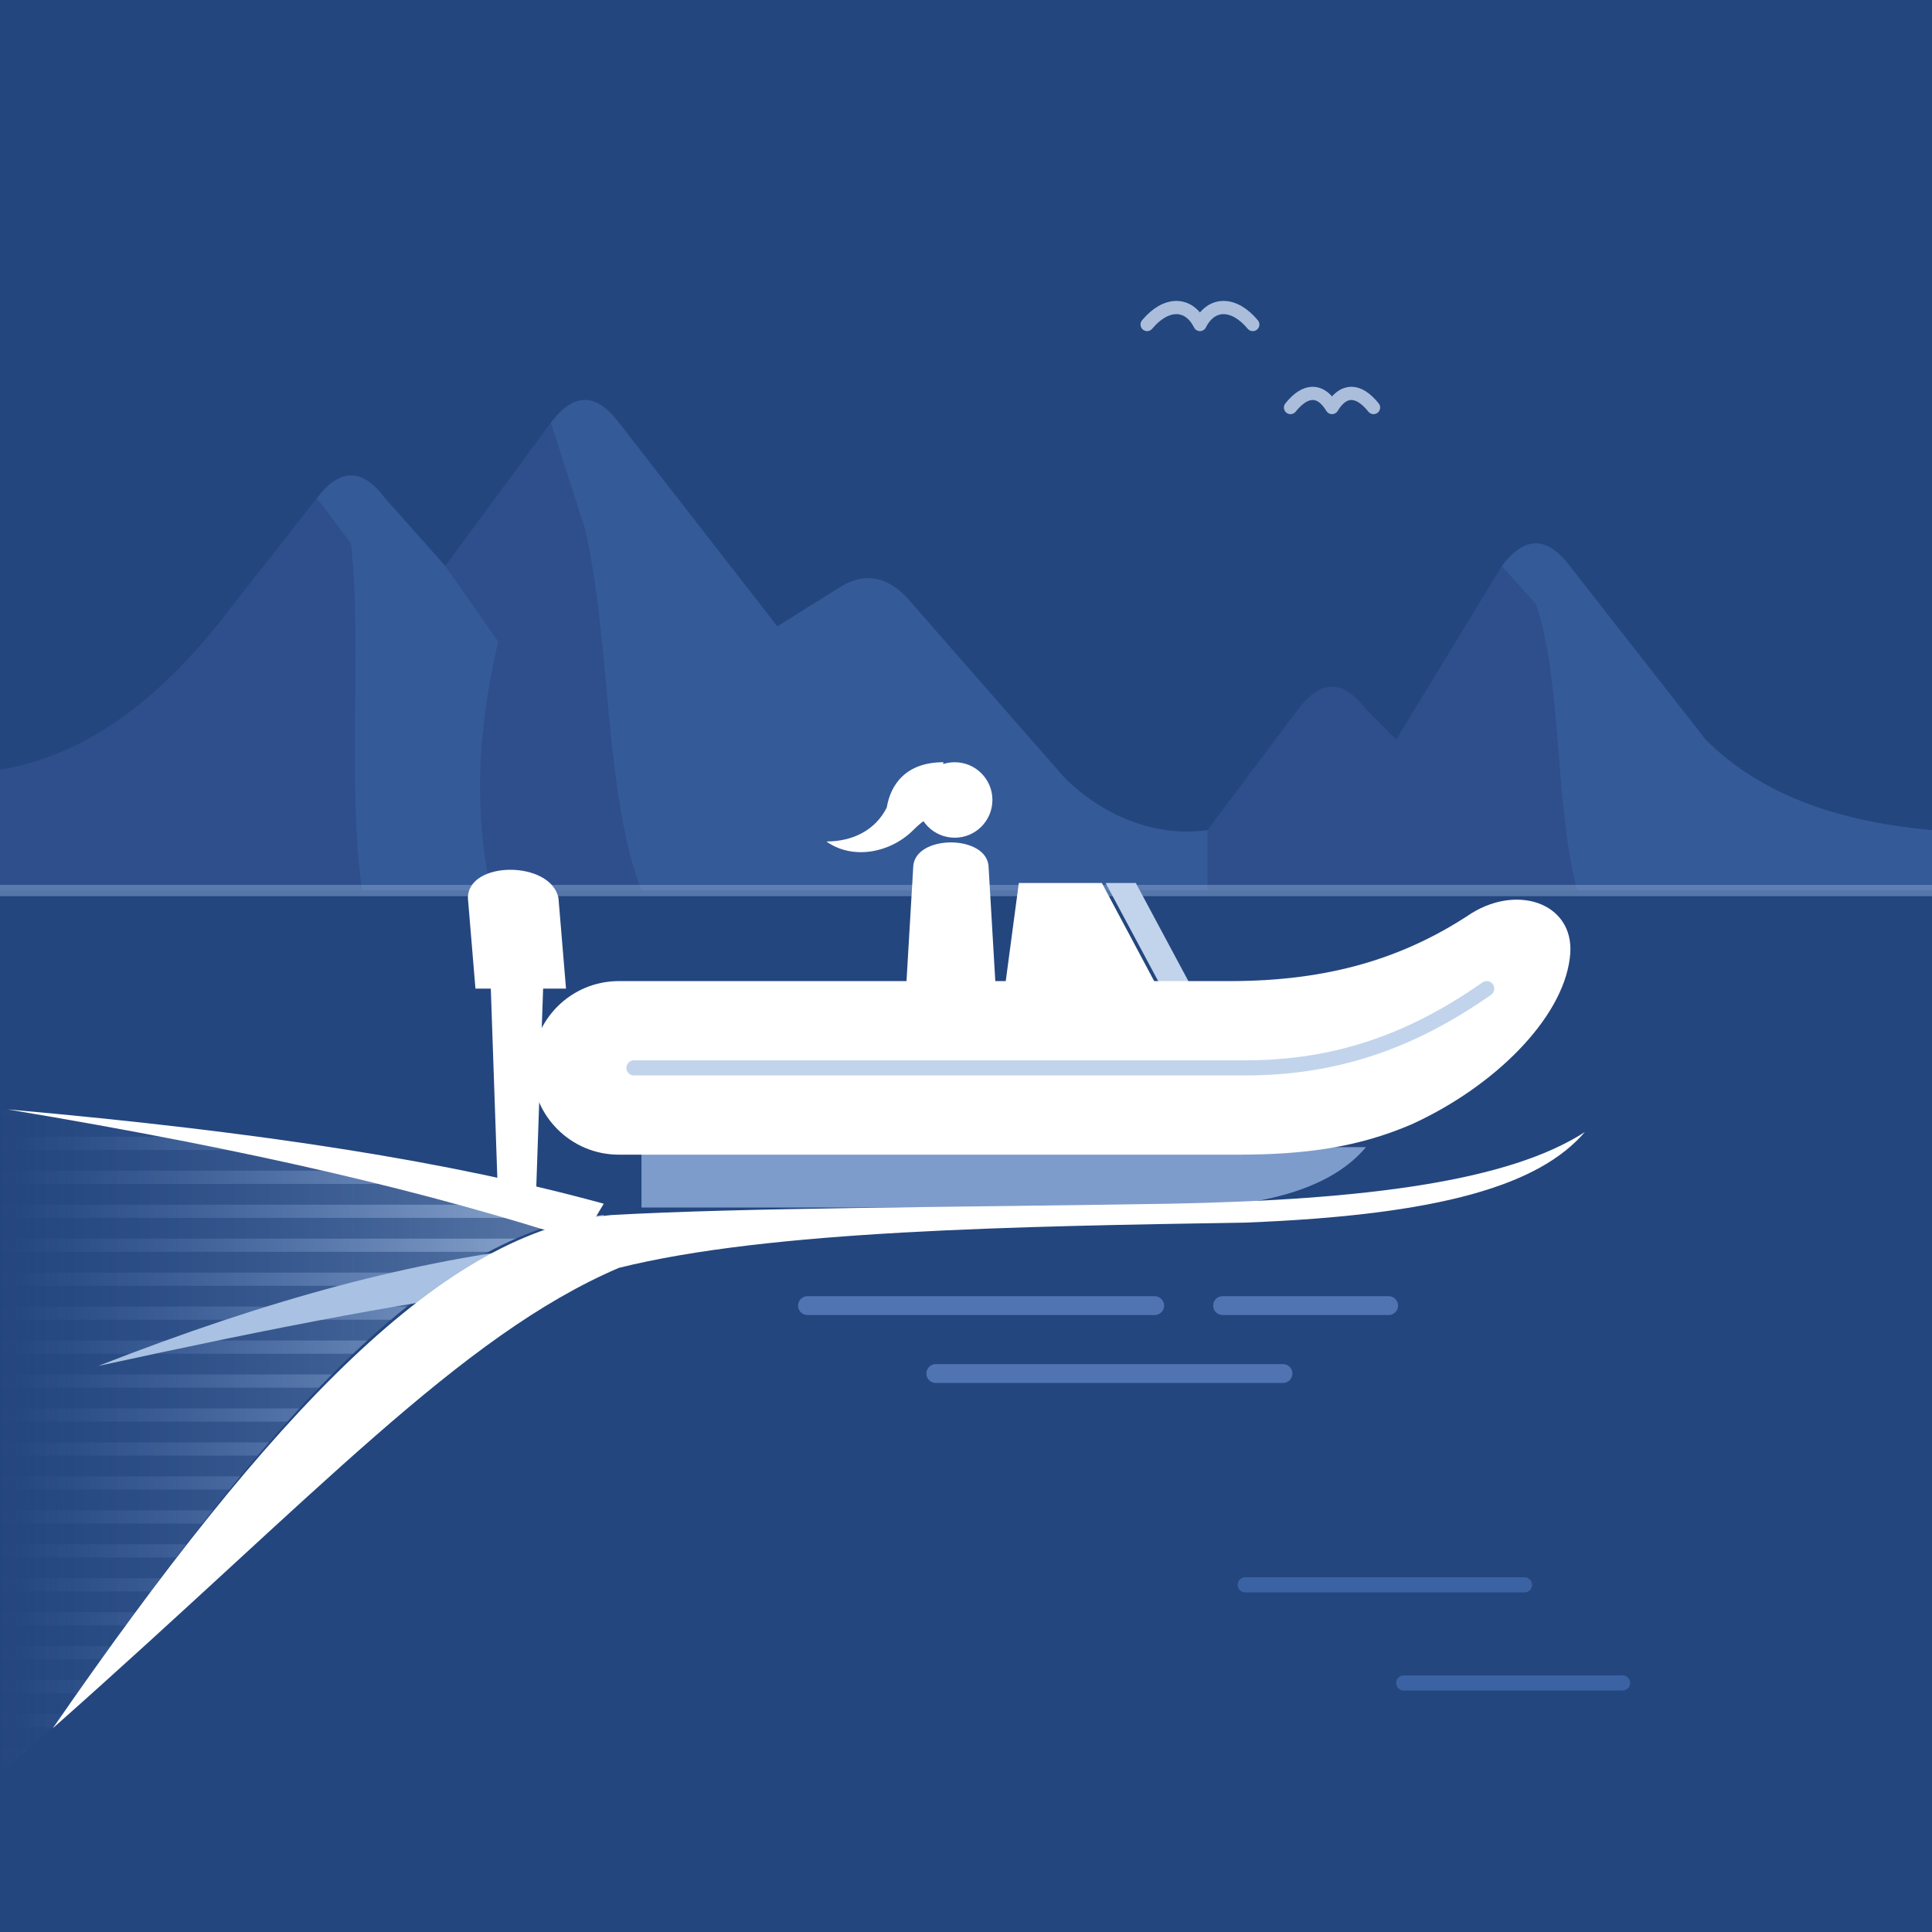
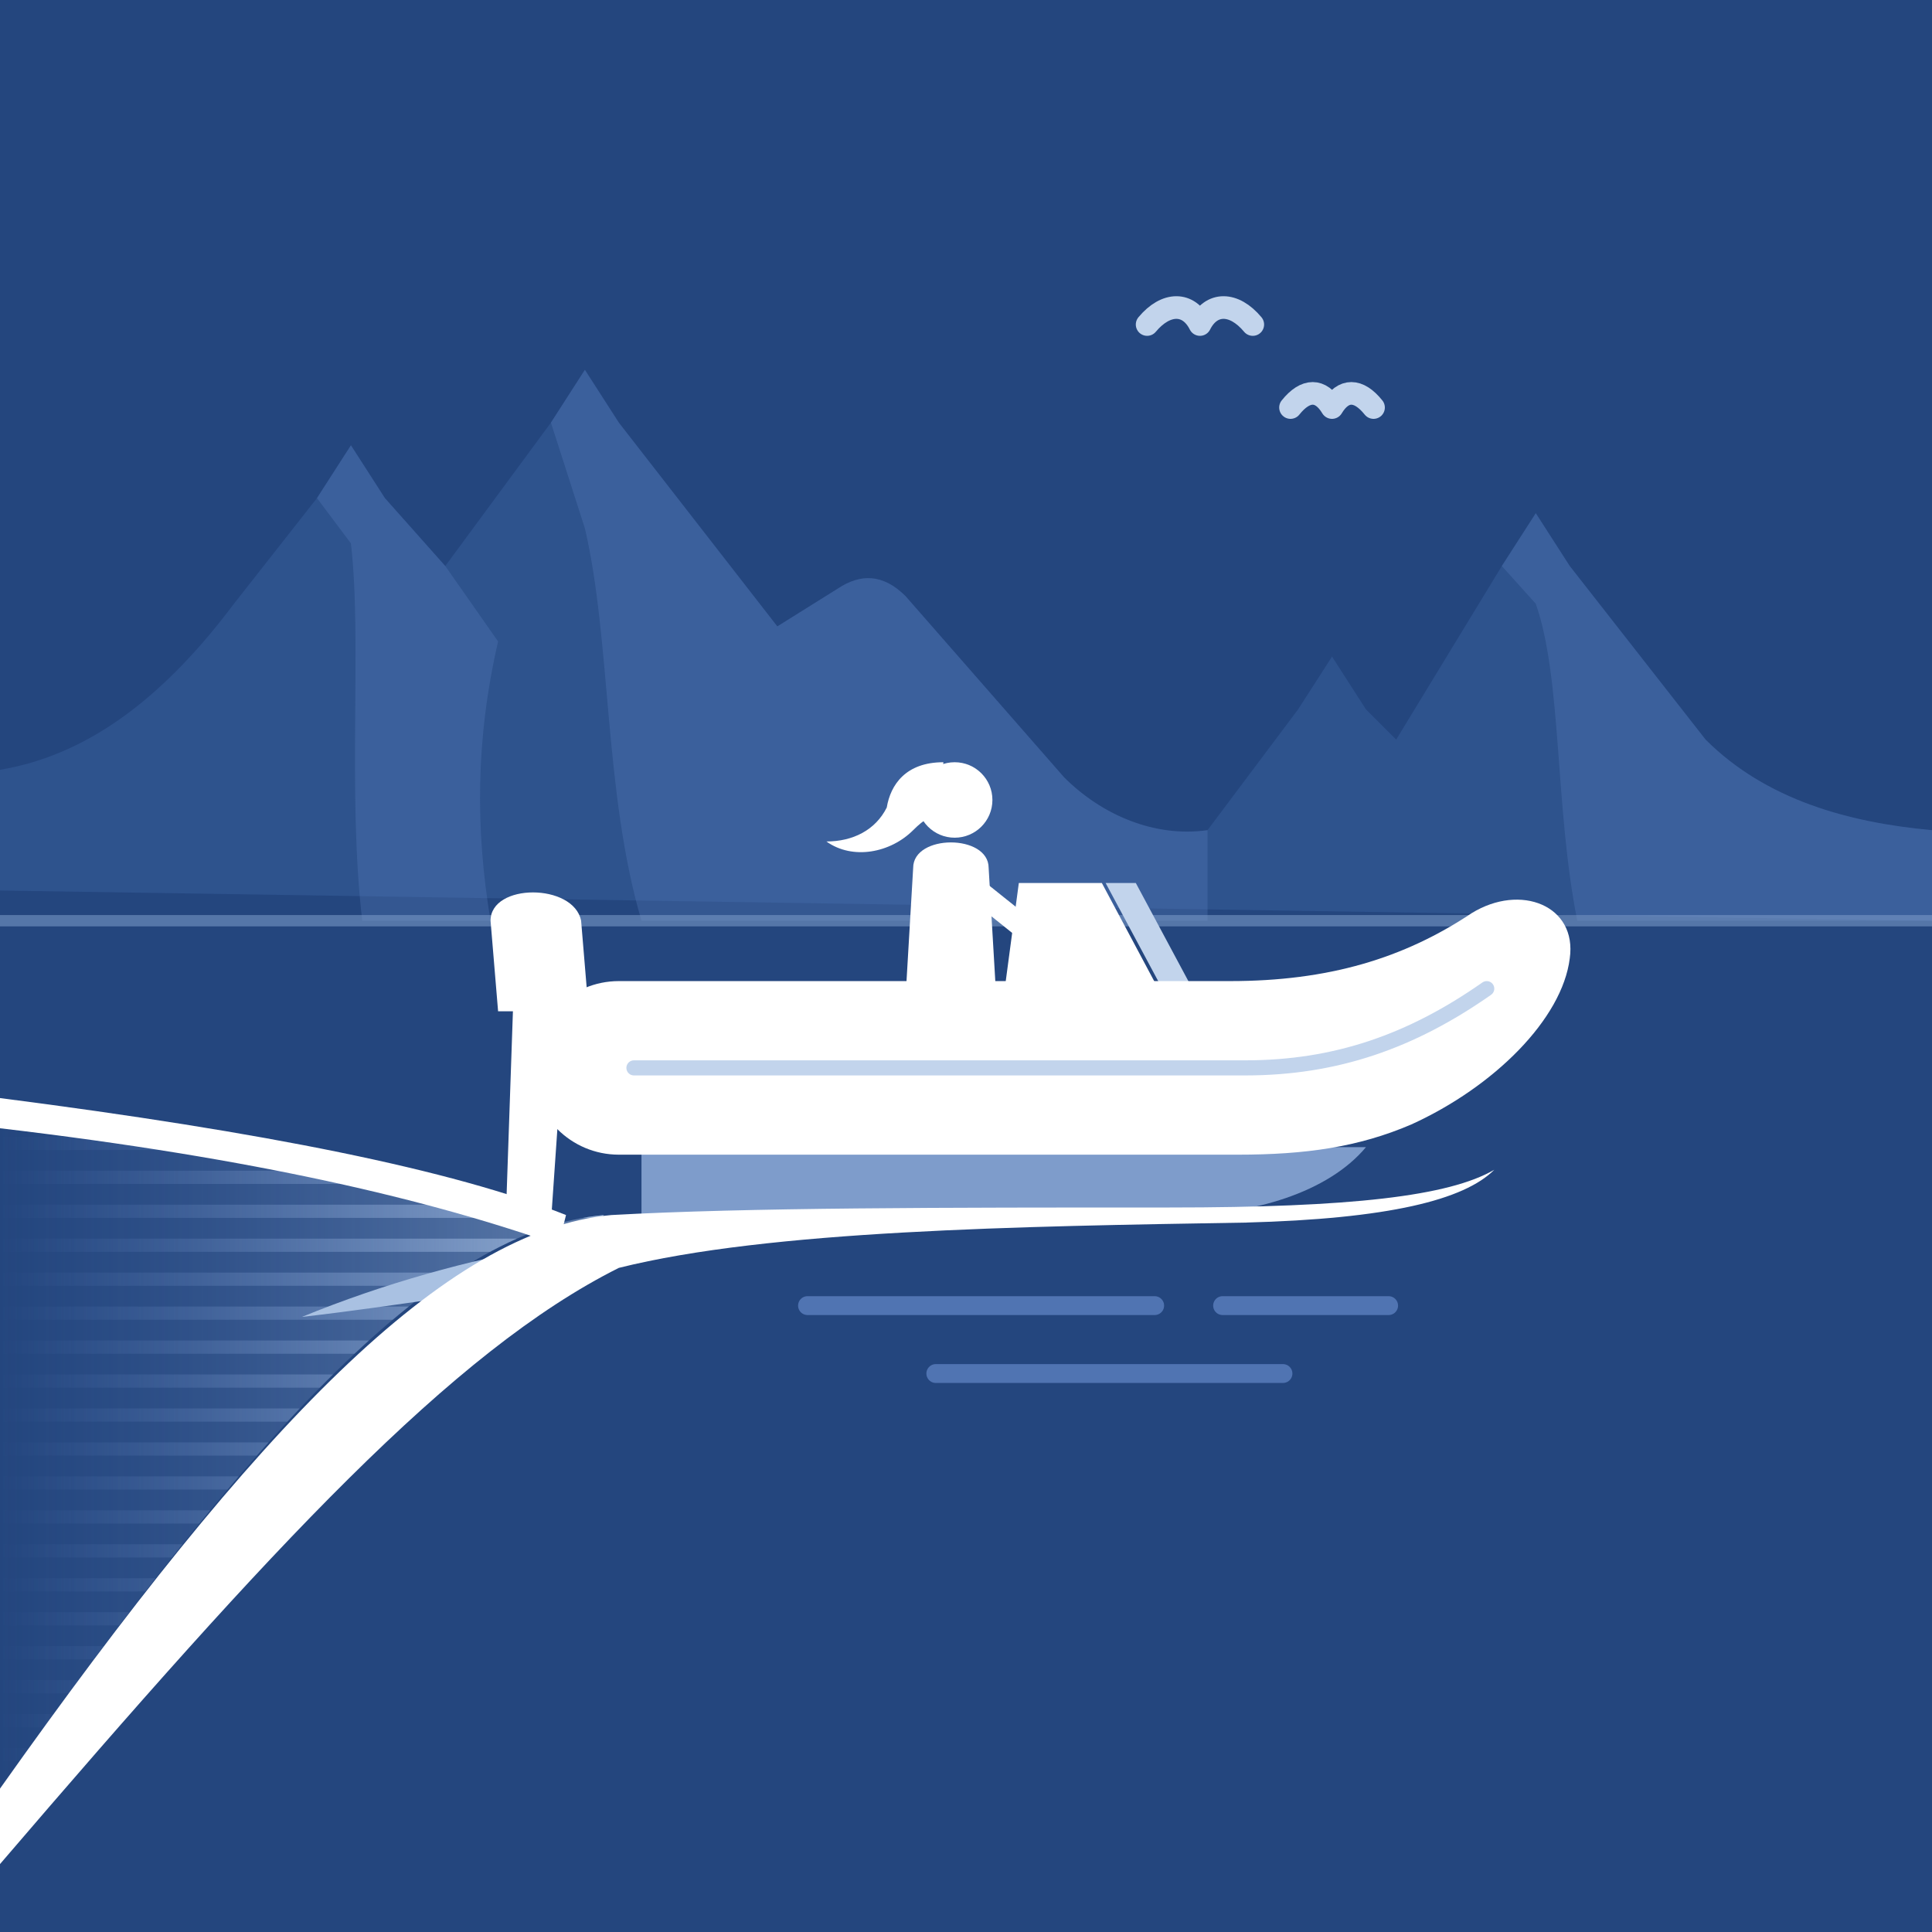
<svg xmlns="http://www.w3.org/2000/svg" viewBox="0 0 512 512">
  <defs>
    <linearGradient id="acqua" x1="160" y1="0" x2="0" y2="0" gradientUnits="userSpaceOnUse">
      <stop offset="0" stop-color="#A9C1E2" stop-opacity=".75" />
      <stop offset="1" stop-color="#5B7FBF" stop-opacity="0" />
    </linearGradient>
    <clipPath id="cuneo">
-       <path d="M160 322C116 326 70 376 16 456L0 470V294C60 302 112 314 156 328Z" />
+       <path d="M160 322C116 326 68 378 0 474V294C60 302 112 314 156 328Z" />
    </clipPath>
  </defs>
  <rect width="512" height="512" fill="#24467E" />
-   <g fill="none" stroke="#C2D4EC" stroke-width="3.5" stroke-linecap="round" stroke-linejoin="round" opacity=".85">
+   <g class="dettaglio" fill="none" stroke="#C2D4EC" stroke-width="6" stroke-linecap="round" stroke-linejoin="round">
    <path d="M304 86c5-6 11-6 14 0c3-6 9-6 14 0" />
    <path d="M342 108c4-5 8-5 11 0c3-5 7-5 11 0" />
  </g>
-   <path d="M0 236V204C24 200 44 184 62 160L84 132C90 124 96 124 102 132L118 150L146 112C152 104 158 104 164 112L206 166L222 156C228 152 234 152 240 158L282 206C292 216 306 222 320 220L344 188C350 180 356 180 362 188L370 196L398 150C404 142 410 142 416 150L452 196C468 212 490 218 512 220V236Z" fill="#2F4F8C" />
-   <path d="M146 112C152 104 158 104 164 112L206 166L222 156C228 152 234 152 240 158L282 206C292 216 306 222 320 220V236H170C160 210 162 170 155 140ZM398 150C404 142 410 142 416 150L452 196C468 212 490 218 512 220V236H418C412 214 414 180 407 160ZM84 132C90 124 96 124 102 132L118 150L132 170C126 196 126 216 130 236H96C92 210 96 170 93 144Z" fill="#3B63A3" opacity=".55" />
-   <path d="M0 236H512" stroke="#7E9CCB" stroke-width="3" opacity=".55" />
-   <path d="M160 322C116 326 70 376 16 456L0 470V294C60 302 112 314 156 328Z" fill="url(#acqua)" opacity=".6" />
-   <path clip-path="url(#cuneo)" d="M0 294H170 M0 303H170 M0 312H170 M0 321H170 M0 330H170 M0 339H170 M0 348H170 M0 357H170 M0 366H170 M0 375H170 M0 384H170 M0 393H170 M0 402H170 M0 411H170 M0 420H170 M0 429H170 M0 438H170 M0 447H170 M0 456H170 M0 465H170" stroke="url(#acqua)" stroke-width="3.5" />
-   <path d="M160 319C120 308 70 300 2 294C68 305 114 316 154 329Z" fill="#FFFFFF" />
-   <path d="M146 330C110 334 72 344 26 362C72 352 112 344 148 340Z" fill="#A9C1E2" />
-   <g stroke="#5B7FBF" stroke-width="5" stroke-linecap="round" opacity=".8">
+   <path d="M0 236V204C24 200 44 184 62 160L84 132L93 118L102 132L118 150L146 112L155 98L164 112L206 166L222 156C228 152 234 152 240 158L282 206C292 216 306 222 320 220L344 188L353 174L362 188L370 196L398 150L407 136L416 150L452 196C468 212 490 218 512 220V244Z" fill="#3B63A3" opacity=".42" />
+   <path d="M146 112L155 98L164 112L206 166L222 156C228 152 234 152 240 158L282 206C292 216 306 222 320 220V244H170C160 210 162 170 155 140ZM398 150L407 136L416 150L452 196C468 212 490 218 512 220V244H418C412 214 414 180 407 160ZM84 132L93 118L102 132L118 150L132 170C126 196 126 220 130 244H96C92 210 96 170 93 144Z" fill="#5B7FBF" opacity=".3" />
+   <path d="M0 244H512" stroke="#7E9CCB" stroke-width="3" opacity=".55" />
+   <path d="M160 322C116 326 68 378 0 474V294C60 302 112 314 156 328Z" fill="url(#acqua)" opacity=".6" />
+   <path class="dettaglio" clip-path="url(#cuneo)" d="M0 294H170 M0 303H170 M0 312H170 M0 321H170 M0 330H170 M0 339H170 M0 348H170 M0 357H170 M0 366H170 M0 375H170 M0 384H170 M0 393H170 M0 402H170 M0 411H170 M0 420H170 M0 429H170 M0 438H170 M0 447H170 M0 456H170 M0 465H170" stroke="url(#acqua)" stroke-width="3.5" />
+   <path d="M150 322C120 310 70 300 0 291V299C68 307 114 318 148 330Z" fill="#FFFFFF" />
+   <path d="M146 330C124 334 102 340 80 349C106 346 128 342 148 340Z" fill="#A9C1E2" />
+   <g class="dettaglio" stroke="#5B7FBF" stroke-width="5" stroke-linecap="round" opacity=".8">
    <path d="M214 346H306M324 346H368" />
    <path d="M248 364H340" />
  </g>
-   <path d="M330 420H404M372 446H430" stroke="#3B63A3" stroke-width="4" stroke-linecap="round" />
  <g transform="translate(156 320)">
-     <path d="M14-16H206C196-4 176 0 156 0H14Z" fill="#7E9CCB" />
+     <path d="M14-16H206C196-4 176 2 156 2H14Z" fill="#7E9CCB" />
    <path d="M84-56L86-90C86-99 106-99 106-90L108-56Z" fill="#FFFFFF" />
    <circle cx="97" cy="-108" r="10" fill="#FFFFFF" />
    <path d="M94-118C84-118 80-112 79-106C76-100 70-97 63-97C70-92 80-94 86-100C89-103 91-104 93-104Z" fill="#FFFFFF" />
    <path d="M110-56L114-86H136L152-56Z" fill="#FFFFFF" />
    <path d="M137-86H145L160-58H152Z" fill="#C2D4EC" />
+     <path d="M103-84L118-72" stroke="#FFFFFF" stroke-width="6" stroke-linecap="round" />
    <path d="M8-60H170C196-60 216-66 234-78C247-86 262-80 260-66C258-50 240-32 218-22C204-16 190-14 172-14H8A23 23 0 0 1 8-60Z" fill="#FFFFFF" />
    <path d="M12-37H174C198-37 218-44 238-58" fill="none" stroke="#C2D4EC" stroke-width="4" stroke-linecap="round" />
-     <path d="M-32-82C-32-92-10-92-8-82L-6-58H-30Z" fill="#FFFFFF" />
-     <path d="M-26-60H-12L-14-2H-24Z" fill="#FFFFFF" />
+     <path d="M-26-76C-26-86-4-86-2-76L0-52H-24Z" fill="#FFFFFF" />
+     <path d="M-20-54H-6L-10 4H-22Z" fill="#FFFFFF" />
  </g>
-   <path d="M420 300C400 313 362 318 310 319C250 320 198 320 162 322C118 326 72 374 14 458C84 396 122 354 164 336C204 326 270 325 330 324C382 322 408 314 420 300Z" fill="#FFFFFF" />
+   <path d="M396 310C384 317 358 320 310 320C250 320 198 320 162 322C118 326 68 378 0 474V494C72 410 120 358 164 336C204 326 270 325 330 324C368 323 388 318 396 310Z" fill="#FFFFFF" />
</svg>
